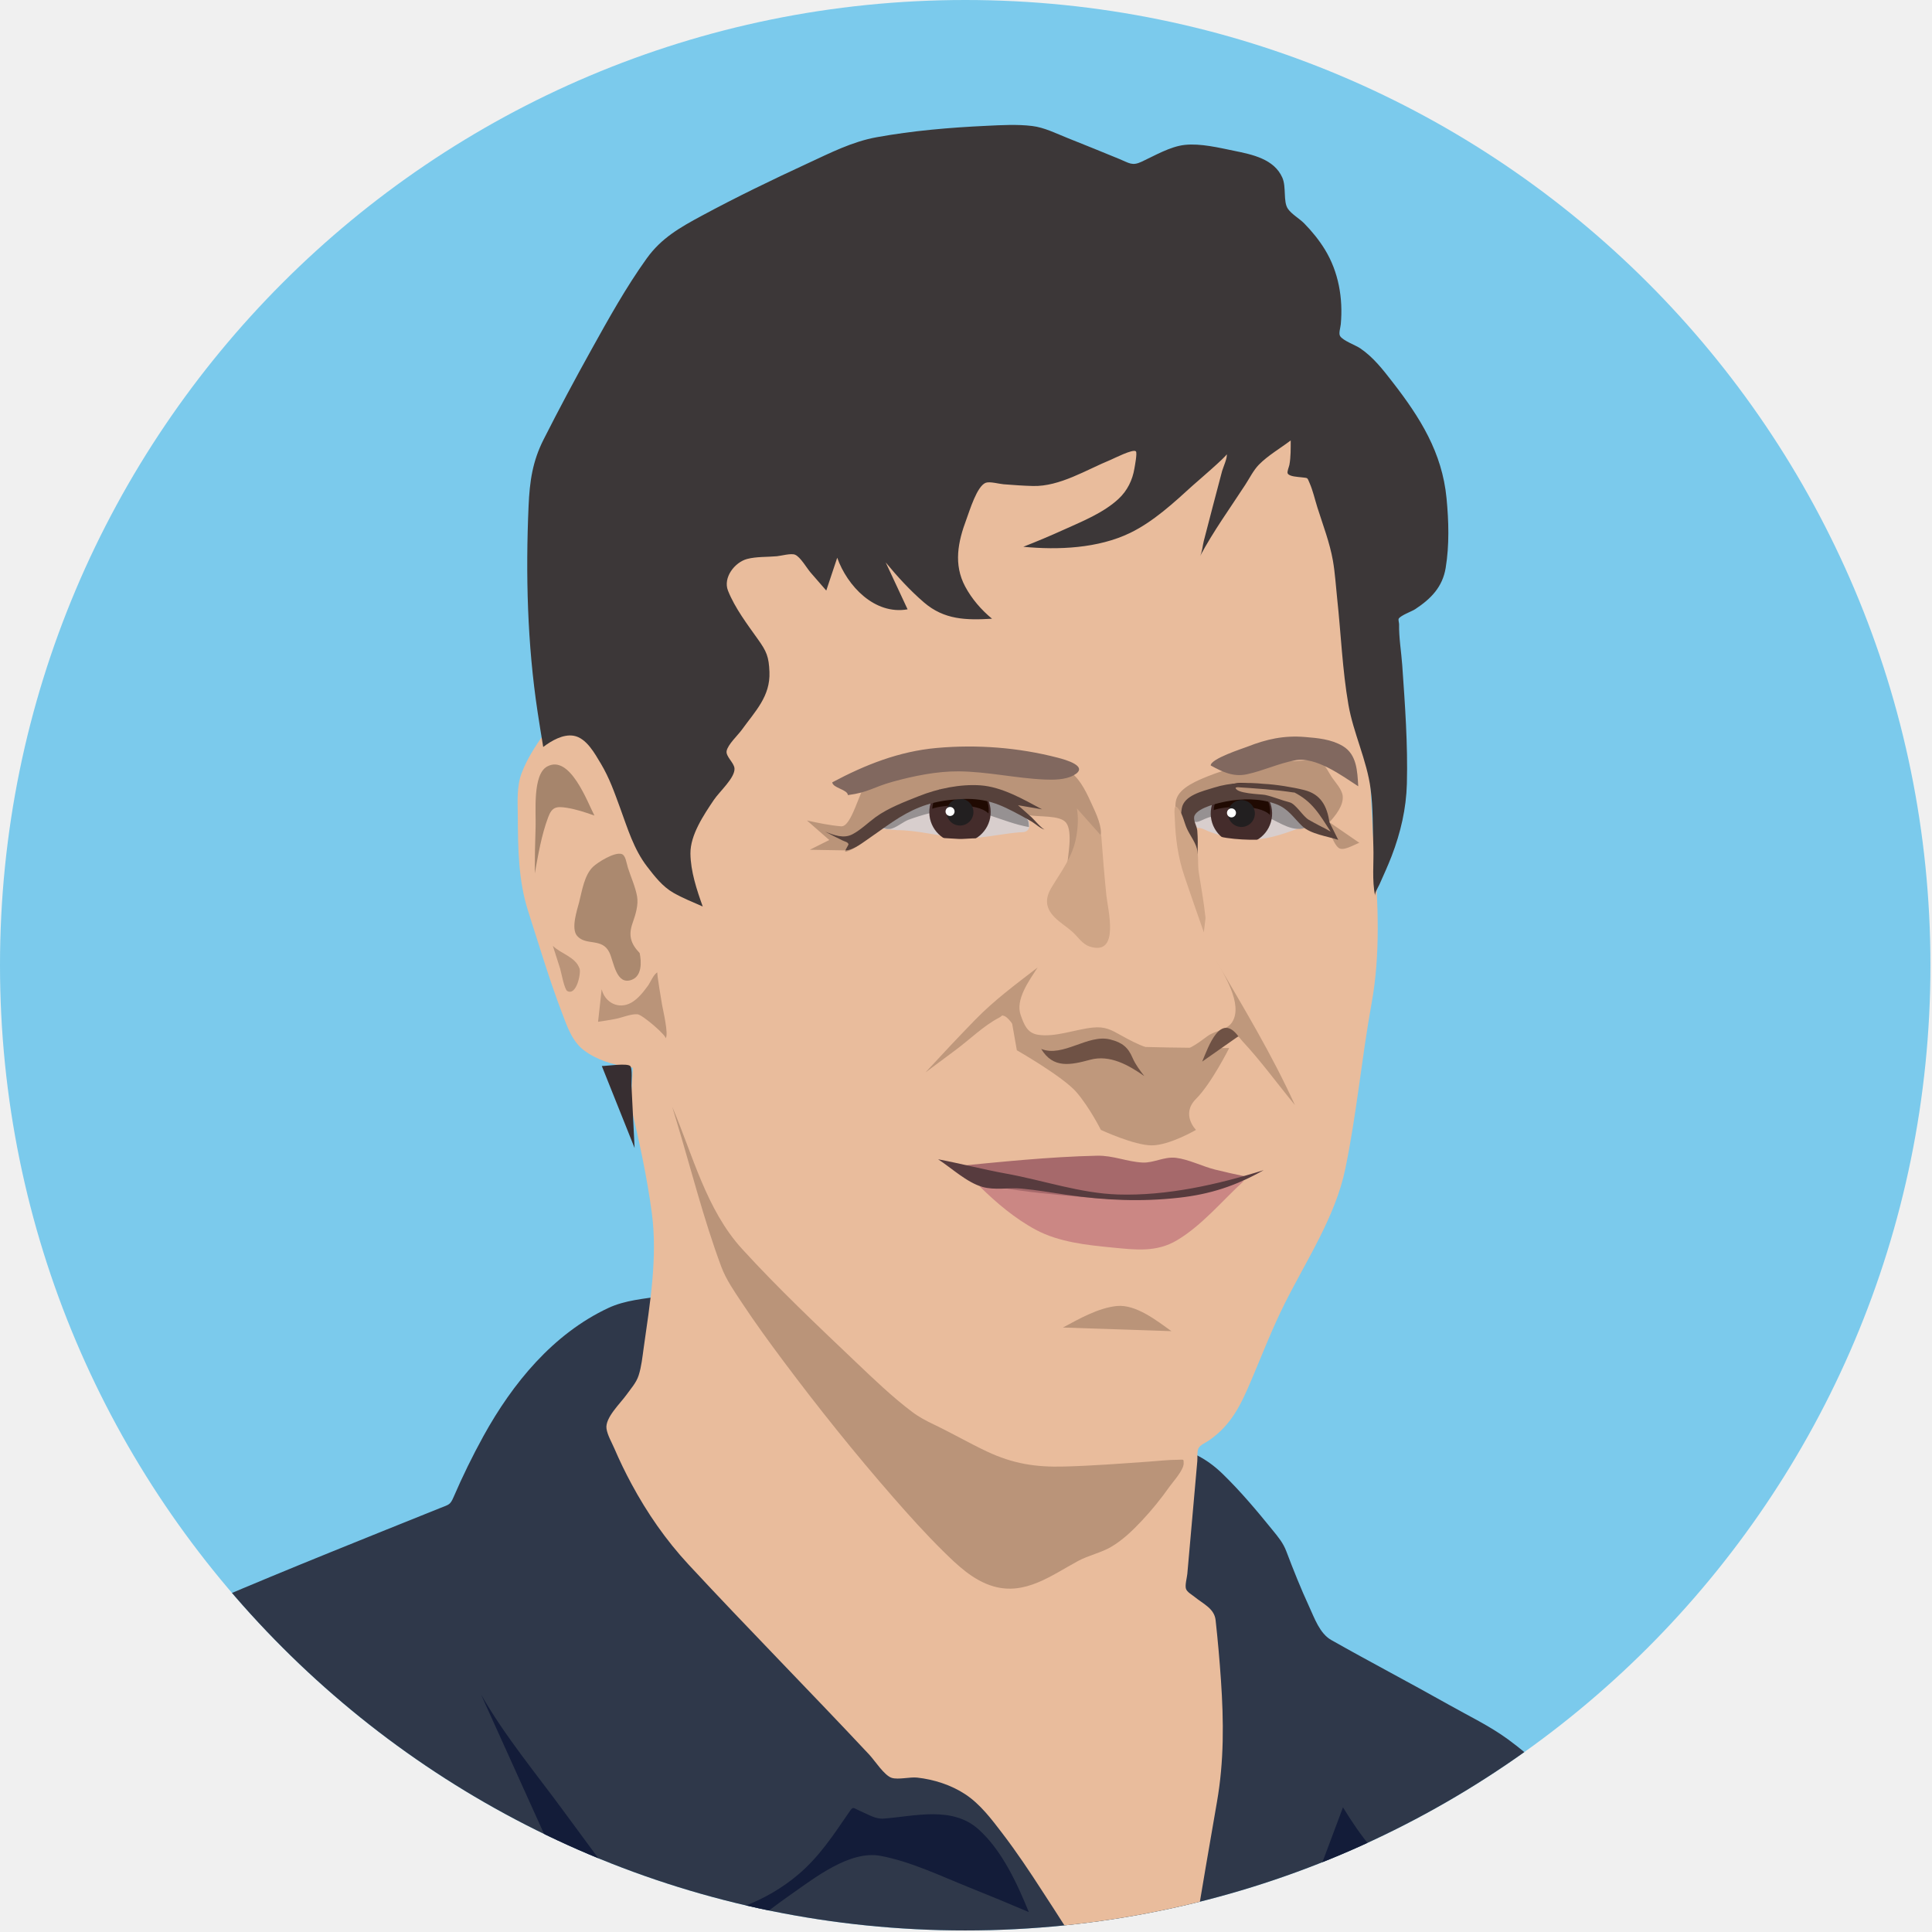
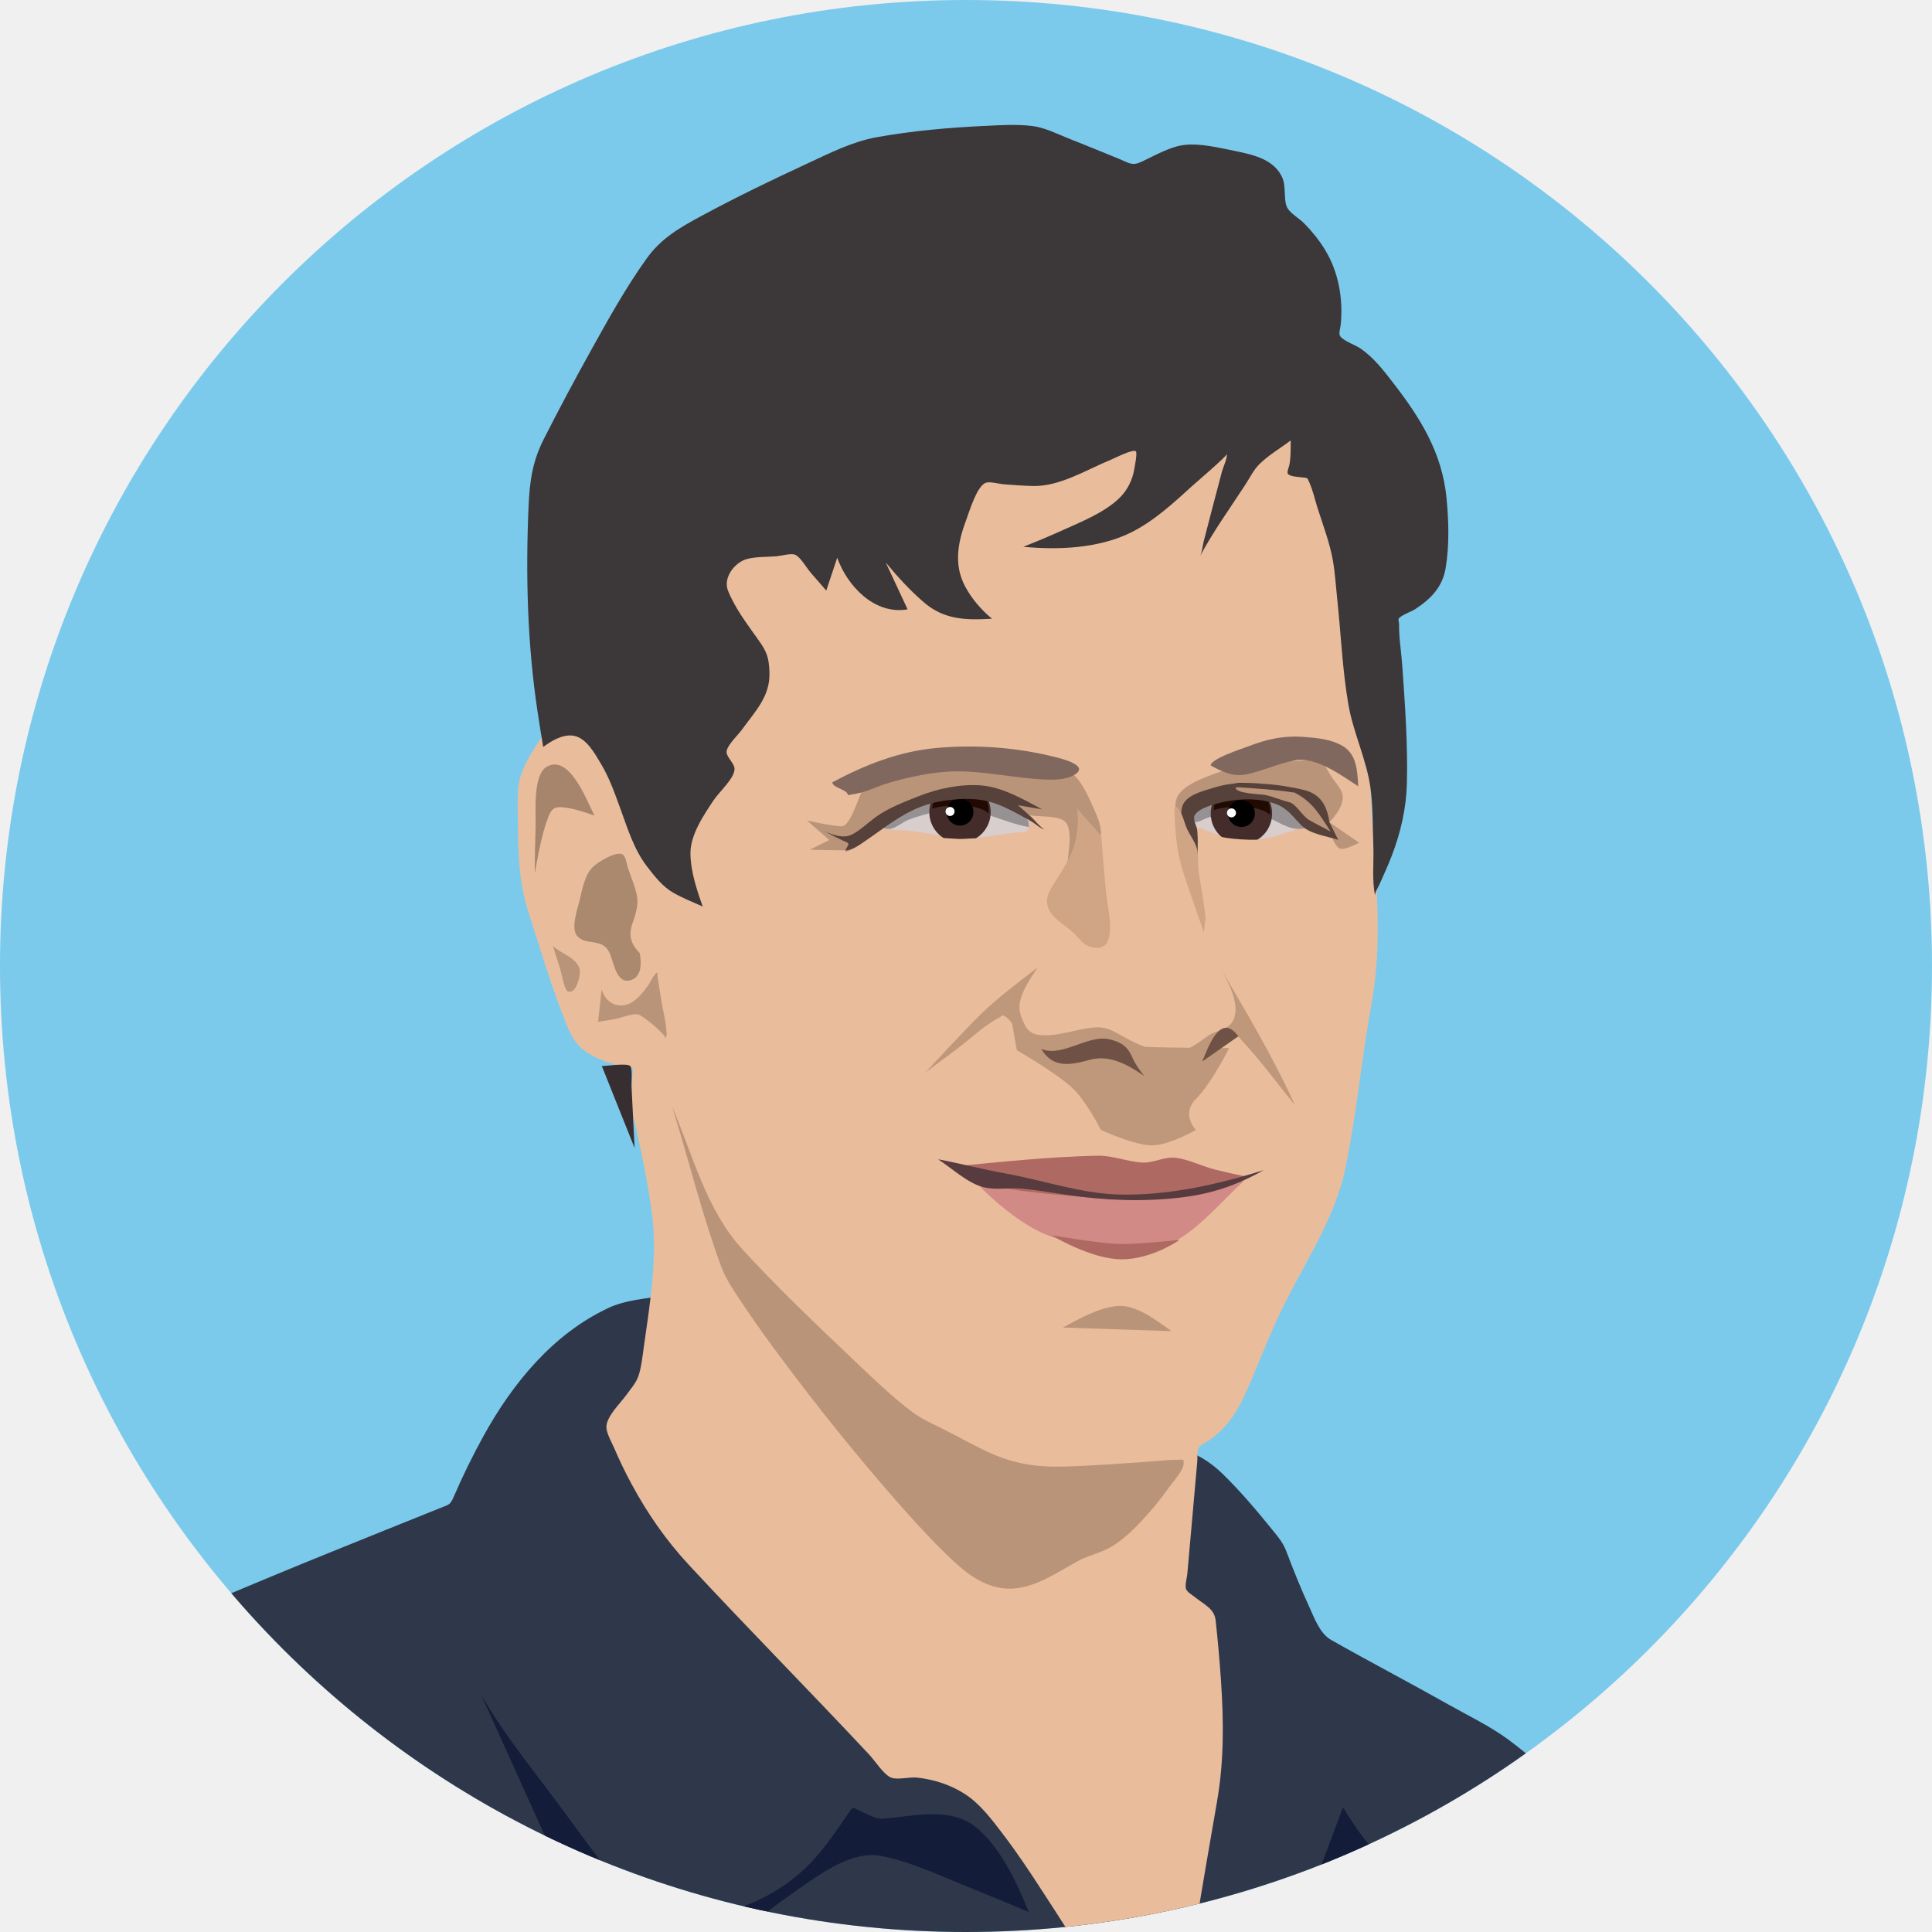
<svg xmlns="http://www.w3.org/2000/svg" xmlns:xlink="http://www.w3.org/1999/xlink" width="120" height="120" viewBox="0 0 120 120">
  <defs>
-     <path id="chad-a" d="M119.903,59.951 C119.903,93.061 93.061,119.903 59.951,119.903 C26.841,119.903 0,93.061 0,59.951 C0,26.841 26.841,0 59.951,0 C93.061,0 119.903,26.841 119.903,59.951" />
+     <path id="chad-a" d="M120,60 C120,93.137 93.137,120 60,120 C26.863,120 0,93.137 0,60 C0,26.863 26.863,0 60,0 C93.137,0 120,26.863 120,60" />
  </defs>
  <g fill="none" fill-rule="evenodd">
    <mask id="chad-b" fill="#fff">
      <use xlink:href="#chad-a" />
    </mask>
    <use fill="#7BCAEC" xlink:href="#chad-a" />
    <path fill="#2F384A" d="M-6.488,108.349 C-5.197,107.488 -3.565,106.95 -2.161,106.304 C0.558,105.055 3.284,103.82 6.014,102.593 C10.8,100.441 15.62,98.401 20.484,96.43 C22.777,95.5 25.073,94.576 27.37,93.655 C27.87,93.454 27.962,93.476 28.17,92.993 C28.729,91.697 29.35,90.426 30.031,89.191 C31.83,85.931 34.344,82.85 37.789,81.239 C38.83,80.752 40.03,80.666 41.154,80.497 C41.574,80.433 41.853,80.37 42.241,80.45 C43.416,80.69 44.583,81.132 45.732,81.469 C47.849,82.089 49.965,82.713 52.08,83.34 C57.142,84.84 62.201,86.352 67.239,87.933 C69.092,88.515 70.946,89.099 72.778,89.742 C74.055,90.189 74.956,90.589 75.949,91.555 C77.06,92.635 78.064,93.83 79.038,95.032 C79.409,95.49 79.696,95.826 79.9,96.364 C80.336,97.515 80.793,98.661 81.309,99.779 C81.641,100.498 81.972,101.46 82.682,101.861 C85.101,103.231 87.579,104.525 90.006,105.893 C91.231,106.584 92.522,107.199 93.66,108.03 C95.159,109.126 96.509,110.434 97.792,111.771 C99.956,114.023 102.077,116.412 103.373,119.28 C104.603,122.003 105.539,124.868 106.418,127.721 C106.593,128.288 106.765,128.856 106.929,129.426 C105.815,129.409 104.701,129.392 103.587,129.375 C100.574,129.328 97.56,129.282 94.546,129.236 C90.071,129.167 85.595,129.098 81.119,129.029 C75.683,128.946 70.246,128.862 64.81,128.778 C58.829,128.686 52.848,128.594 46.866,128.502 C40.855,128.409 34.844,128.317 28.833,128.225 C23.203,128.138 17.572,128.051 11.942,127.965 L-2.271,127.746 C-5.694,127.693 -9.117,127.641 -12.54,127.588 C-13.604,127.572 -14.668,127.555 -15.732,127.539 C-16.197,127.532 -16.943,127.665 -17.388,127.513 C-17.445,127.494 -17.537,127.511 -17.6,127.51 C-15.668,122.318 -13.64,116.955 -10.09,112.646 C-8.902,111.203 -7.703,109.769 -6.488,108.349" mask="url(#chad-b)" />
    <path fill="#E9BC9C" d="M39.169,68.635 C39.698,70.842 40.181,73.076 40.484,75.326 C40.857,78.088 40.368,80.976 39.981,83.718 C39.901,84.282 39.843,84.883 39.667,85.429 C39.519,85.89 39.196,86.234 38.916,86.627 C38.523,87.177 37.572,88.062 37.671,88.737 C37.73,89.139 37.998,89.594 38.157,89.963 C38.478,90.712 38.834,91.447 39.221,92.165 C40.194,93.974 41.366,95.667 42.764,97.174 C46.461,101.158 50.284,105.024 53.999,108.993 C54.331,109.348 54.924,110.278 55.385,110.425 C55.789,110.554 56.522,110.36 56.968,110.41 C58.009,110.525 59.073,110.866 59.953,111.444 C60.882,112.053 61.595,113.004 62.261,113.876 C63.144,115.032 63.955,116.243 64.742,117.465 C65.65,118.877 66.642,120.313 67.385,121.822 C68.181,123.437 68.833,125.133 69.591,126.768 C70.093,127.849 70.602,128.929 71.16,129.983 C71.27,130.19 71.848,131.545 72.172,131.54 C72.51,131.535 72.858,128.146 72.917,127.788 C73.796,122.498 74.663,117.205 75.587,111.923 C76.03,109.392 76.01,106.914 75.835,104.351 C75.75,103.11 75.64,101.87 75.504,100.633 C75.425,99.91 74.753,99.636 74.199,99.186 C74.024,99.044 73.73,98.886 73.664,98.686 C73.589,98.459 73.725,97.994 73.746,97.761 C73.848,96.61 73.95,95.459 74.052,94.309 C74.157,93.123 74.262,91.938 74.367,90.752 C74.386,90.534 74.342,90.161 74.436,89.966 C74.546,89.738 74.852,89.632 75.081,89.475 C76.505,88.497 77.094,87.207 77.745,85.669 C78.41,84.098 79.028,82.502 79.791,80.975 C81.132,78.293 82.943,75.572 83.558,72.603 C84.264,69.2 84.574,65.72 85.195,62.3 C85.747,59.26 85.596,56.125 85.366,53.059 C85.112,49.684 85.046,46.285 84.893,42.905 C84.784,40.5 84.674,38.095 84.565,35.69 C84.523,34.77 84.612,33.725 84.379,32.832 C83.83,30.723 82.925,28.65 82.209,26.592 C82.111,26.311 81.971,25.438 81.727,25.263 C81.557,25.141 80.936,25.219 80.737,25.208 C76.308,24.968 71.877,24.773 67.444,24.638 C62.592,24.491 57.627,24.222 52.785,24.709 C51.208,24.868 50.178,25.338 48.997,26.437 C47.02,28.277 45.361,30.479 43.757,32.641 C42.277,34.635 40.861,36.677 39.489,38.747 C39.236,39.128 38.771,39.611 38.636,40.051 C38.57,40.265 38.634,40.551 38.647,40.779 C38.913,45.3 39.179,49.82 39.445,54.341 C39.537,55.902 39.683,57.471 39.721,59.035 C39.754,60.41 39.575,61.814 39.493,63.186 L39.169,68.635 Z" mask="url(#chad-b)" />
    <path fill="#BF987C" d="M63.158,65.234 C63.158,65.234 66.043,66.882 66.867,67.844 C67.691,68.806 68.378,70.18 68.378,70.18 C68.378,70.18 70.439,71.141 71.538,71.141 C72.637,71.141 74.285,70.18 74.285,70.18 C74.285,70.18 73.324,69.218 74.285,68.256 C75.247,67.294 76.346,65.096 76.346,65.096 C76.346,65.096 64.394,65.096 63.845,64.409 C63.295,63.722 62.746,62.898 62.746,62.898 L63.158,65.234 Z" mask="url(#chad-b)" />
    <path fill="#BA9479" d="M73.938 50.832C74.876 50.765 75.814 50.698 76.752 50.63 77.438 50.581 78.123 50.532 78.808 50.483 79.166 50.458 79.642 50.34 79.999 50.398 80.311 50.449 80.645 50.687 80.929 50.827 81.375 51.046 82.004 51.23 82.391 51.544 82.725 51.815 82.818 52.403 83.138 52.658 83.427 52.888 84.037 52.495 84.429 52.348 83.81 51.922 83.192 51.496 82.573 51.071 82.951 50.657 83.468 50.022 83.396 49.424 83.347 49.026 82.953 48.607 82.73 48.286 82.57 48.055 82.296 47.48 82.046 47.326 81.703 47.116 80.912 47.255 80.504 47.263 79.788 47.275 79.083 47.332 78.372 47.409 77.246 47.53 76.118 47.772 75.066 48.198 74.419 48.46 73.271 48.902 73.06 49.661 72.885 50.289 73.195 51.2 73.328 51.82 73.461 52.441 73.716 52.933 74.158 53.418 74.085 52.556 74.012 51.694 73.938 50.832M66.296 47.829C65.162 47.181 63.48 47.148 62.218 46.991 61.427 46.892 60.635 46.807 59.842 46.731 59.505 46.699 57.767 47.028 57.354 47.204 56.995 47.357 56.55 47.475 56.249 47.718 55.835 48.052 54.379 48.084 53.824 48.648 53.377 49.1 52.897 51.379 52.242 51.324 51.53 51.264 50.82 51.114 50.122 50.962 50.585 51.366 51.047 51.77 51.509 52.175L50.296 52.781 52.523 52.819C52.271 53.124 53.488 52.535 53.78 52.126 54.023 51.786 54.355 51.541 54.768 51.408 55.44 51.191 56.27 51.198 56.967 51.106 58.356 50.922 59.748 50.747 61.142 50.613 62.06 50.525 62.974 50.392 63.867 50.619 64.444 50.767 65.85 50.599 66.225 51.111 66.639 51.677 66.326 53.152 66.279 53.804 66.466 53.416 66.847 52.054 67.185 51.946 67.607 51.812 68.375 52.598 68.382 51.729 68.387 51.109 67.972 50.301 67.724 49.757 67.406 49.061 66.987 48.223 66.296 47.829" mask="url(#chad-b)" />
    <path fill="#E9BC9C" d="M33.776,45.601 C33.247,46.346 32.731,47.149 32.405,48.006 C32.084,48.847 32.155,49.784 32.161,50.669 C32.175,52.708 32.187,54.677 32.814,56.626 C33.487,58.715 34.114,60.836 34.897,62.886 C35.219,63.731 35.524,64.674 36.272,65.237 C37.075,65.842 38.084,66.141 39.067,66.281 C39.479,66.339 41.064,66.702 41.303,66.257 C41.464,65.957 41.212,65.003 41.186,64.675 C41.022,62.623 40.85,60.571 40.681,58.519 C40.541,56.819 40.469,55.156 40.517,53.447 C40.55,52.268 40.872,51.014 40.331,49.946 C39.412,48.132 38.446,46.258 37.17,44.667 C36.738,44.13 36.207,43.437 35.438,43.622 C34.556,43.834 34.021,44.795 33.776,45.601" mask="url(#chad-b)" />
    <path fill="#BF987C" d="M57.481,66.612 C58.497,65.511 59.522,64.416 60.568,63.343 C61.769,62.112 63.083,61.142 64.446,60.095 C63.928,60.904 63.05,62.081 63.398,63.054 C63.603,63.625 63.793,64.161 64.465,64.27 C65.525,64.441 66.793,63.937 67.855,63.826 C68.649,63.744 69.008,63.959 69.681,64.335 C70.616,64.857 71.686,65.373 72.781,65.36 C73.706,65.349 74.306,64.865 75.01,64.349 C75.475,64.007 76.214,63.982 76.528,63.493 C77.236,62.391 75.998,60.461 75.461,59.542 C77.217,62.545 78.986,65.463 80.429,68.636 C79.342,67.314 78.316,65.897 77.149,64.647 C77.045,64.536 76.992,64.401 76.863,64.384 C76.463,64.331 75.632,65.029 75.355,65.254 C74.288,66.121 73.545,67.743 71.892,67.347 C71.062,67.148 70.439,66.494 69.808,65.964 C69.403,65.624 68.959,65.246 68.471,65.029 C67.904,64.777 67.599,65.068 67.019,65.174 C65.552,65.44 64.401,65.251 63.346,64.198 C63.087,63.94 62.707,63.233 62.382,63.106 C62.195,63.034 62.281,63.092 62.044,63.216 C61.104,63.706 60.232,64.564 59.382,65.197 C58.748,65.669 58.115,66.141 57.481,66.612" mask="url(#chad-b)" />
-     <path fill="#CB8784" d="M60.851,73.691 C61.889,74.714 63.055,75.697 64.342,76.387 C65.771,77.152 67.512,77.335 69.1,77.488 C70.525,77.626 71.829,77.799 73.111,77.032 C74.683,76.091 75.908,74.582 77.254,73.354 L62.915,73.648 C62.227,73.663 61.539,73.677 60.851,73.691" mask="url(#chad-b)" />
-     <path fill="#A6696B" d="M59.166,72.457 C62.144,72.169 65.147,71.85 68.141,71.783 C69.133,71.761 70.001,72.159 70.968,72.208 C71.653,72.242 72.311,71.827 73.036,71.914 C73.84,72.01 74.685,72.451 75.482,72.648 C76.107,72.803 76.736,72.943 77.366,73.072 C76.141,73.445 74.933,73.897 73.68,74.163 C71.524,74.622 69.37,74.533 67.191,74.346 C65.501,74.201 63.788,74.048 62.117,73.755 C61.08,73.573 60.098,72.924 59.166,72.457" mask="url(#chad-b)" />
+     <path fill="#D18A85" d="M60.851,73.691 C61.889,74.714 63.055,75.697 64.342,76.387 C65.771,77.152 67.512,77.335 69.1,77.488 C70.525,77.626 71.829,77.799 73.111,77.032 C74.683,76.091 75.908,74.582 77.254,73.354 L62.915,73.648 C62.227,73.663 61.539,73.677 60.851,73.691" mask="url(#chad-b)" />
+     <path fill="#AE6A62" d="M59.166,72.457 C62.144,72.169 65.147,71.85 68.141,71.783 C69.133,71.761 70.001,72.159 70.968,72.208 C71.653,72.242 72.311,71.827 73.036,71.914 C73.84,72.01 74.685,72.451 75.482,72.648 C76.107,72.803 76.736,72.943 77.366,73.072 C76.141,73.445 74.933,73.897 73.68,74.163 C71.524,74.622 69.37,74.533 67.191,74.346 C65.501,74.201 63.788,74.048 62.117,73.755 C61.08,73.573 60.098,72.924 59.166,72.457" mask="url(#chad-b)" />
    <path fill="#D8CECD" d="M55.7 51.56C56.965 51.56 58.272 51.931 59.536 52.037 60.79 52.142 62.006 51.815 63.245 51.702 63.48 51.681 63.73 51.726 63.871 51.513 64.077 51.202 63.818 50.691 63.585 50.496 63.107 50.095 62.324 49.906 61.751 49.695 61.282 49.523 60.71 49.23 60.204 49.192 59.659 49.15 58.988 49.369 58.459 49.47 57.723 49.609 56.989 49.725 56.35 50.133 55.731 50.528 55.154 51.002 54.586 51.467 54.958 51.498 55.329 51.529 55.7 51.56M74.378 51.435C74.565 51.368 74.944 51.596 75.113 51.656 75.513 51.796 75.924 51.951 76.347 52.003 77.067 52.092 77.578 52.183 78.294 52.108 79.322 52.001 80.44 51.515 81.42 51.188 80.412 49.761 78.647 49.711 77.056 49.694 75.842 49.682 74.999 50.139 73.899 50.631 74.059 50.899 74.218 51.167 74.378 51.435" mask="url(#chad-b)" />
    <path fill="#969192" d="M54.768 51.408C55.471 50.924 56.198 50.37 56.986 50.035 57.711 49.727 58.555 49.604 59.334 49.512 60.325 49.395 61.343 49.349 62.24 49.837 62.705 50.089 63.178 50.38 63.594 50.707 63.9 50.947 63.878 50.962 63.911 51.37 62.269 51.092 60.687 50.085 59.023 50.265 58.264 50.347 57.272 50.605 56.42 50.92 56.12 51.031 55.588 51.469 55.269 51.487 54.976 51.503 55.058 51.455 54.768 51.408M73.938 50.832C74.21 50.015 75.13 49.885 75.855 49.715 76.371 49.593 76.883 49.603 77.409 49.567 77.694 49.548 78.089 49.436 78.369 49.493 78.963 49.612 79.687 50.044 80.225 50.321 80.68 50.556 80.916 50.963 81.238 51.37 80.905 51.46 80.876 51.504 80.539 51.48 79.743 51.424 78.948 50.719 78.165 50.563 77.263 50.383 76.191 50.591 75.279 50.725 74.672 50.813 74.284 51.35 73.938 50.832" mask="url(#chad-b)" />
    <path fill="#442C2B" d="M61.527,50.602 C61.438,51.651 60.516,52.43 59.467,52.342 C58.418,52.253 57.639,51.331 57.727,50.281 C57.816,49.232 58.738,48.453 59.787,48.541 C60.836,48.63 61.615,49.552 61.527,50.602" mask="url(#chad-b)" />
    <path fill="#200A02" d="M61.397,50.528 C60.706,49.824 58.461,49.998 57.904,50.233 C57.957,49.267 58.834,48.552 59.798,48.634 C60.763,48.715 61.533,49.569 61.397,50.528" mask="url(#chad-b)" />
-     <path fill="#221F20" d="M60.459,50.512 C60.421,50.971 60.017,51.312 59.557,51.273 C59.098,51.235 58.757,50.831 58.796,50.371 C58.834,49.912 59.238,49.571 59.697,49.61 C60.157,49.649 60.498,50.053 60.459,50.512" mask="url(#chad-b)" />
+     <path fill="#000" d="M60.459,50.512 C60.421,50.971 60.017,51.312 59.557,51.273 C59.098,51.235 58.757,50.831 58.796,50.371 C58.834,49.912 59.238,49.571 59.697,49.61 C60.157,49.649 60.498,50.053 60.459,50.512" mask="url(#chad-b)" />
    <path fill="#FEFEFE" d="M59.289,50.426 C59.276,50.58 59.141,50.694 58.987,50.681 C58.833,50.668 58.718,50.533 58.731,50.379 C58.744,50.224 58.88,50.11 59.034,50.123 C59.188,50.136 59.302,50.271 59.289,50.426" mask="url(#chad-b)" />
    <path fill="#442C2B" d="M79.007,50.689 C78.918,51.739 77.996,52.518 76.947,52.429 C75.897,52.341 75.119,51.418 75.207,50.369 C75.295,49.319 76.218,48.54 77.267,48.629 C78.316,48.717 79.095,49.64 79.007,50.689" mask="url(#chad-b)" />
    <path fill="#200A02" d="M78.877,50.615 C78.186,49.911 75.94,50.086 75.384,50.321 C75.436,49.354 76.313,48.64 77.278,48.721 C78.242,48.803 79.013,49.657 78.877,50.615" mask="url(#chad-b)" />
-     <path fill="#221F20" d="M77.939,50.599 C77.9,51.059 77.496,51.4 77.037,51.361 C76.578,51.322 76.236,50.918 76.275,50.459 C76.314,49.999 76.718,49.658 77.177,49.697 C77.636,49.736 77.978,50.14 77.939,50.599" mask="url(#chad-b)" />
+     <path fill="#000" d="M77.939,50.599 C77.9,51.059 77.496,51.4 77.037,51.361 C76.578,51.322 76.236,50.918 76.275,50.459 C76.314,49.999 76.718,49.658 77.177,49.697 C77.636,49.736 77.978,50.14 77.939,50.599" mask="url(#chad-b)" />
    <path fill="#FEFEFE" d="M76.769,50.513 C76.756,50.667 76.62,50.781 76.466,50.768 C76.312,50.755 76.198,50.62 76.211,50.466 C76.224,50.312 76.359,50.197 76.513,50.21 C76.667,50.223 76.782,50.359 76.769,50.513" mask="url(#chad-b)" />
    <path fill="#81685F" d="M51.694 48.592C53.738 47.501 55.851 46.666 58.172 46.458 60.683 46.232 63.257 46.427 65.702 47.063 66.178 47.186 67.711 47.609 66.664 48.167 66.159 48.437 65.438 48.443 64.875 48.418 63.102 48.34 61.321 47.925 59.551 47.91 58.195 47.9 56.763 48.193 55.461 48.551 54.21 48.895 53.97 49.213 52.665 49.385 52.638 49.031 51.721 48.946 51.694 48.592M75.199 47.544C75.199 47.126 77.173 46.497 77.477 46.378 78.671 45.909 79.743 45.671 81.034 45.775 81.852 45.842 82.672 45.91 83.393 46.333 84.278 46.852 84.307 47.902 84.363 48.837 83.332 48.168 81.741 46.989 80.454 47.222 79.432 47.407 78.463 47.875 77.444 48.092 76.607 48.27 75.931 47.948 75.199 47.544" mask="url(#chad-b)" />
    <path fill="#BA9479" d="M58.341,49.06 C58.751,49.02 59.162,48.981 59.573,48.941 C59.756,48.924 60.52,48.97 60.666,48.83 C61.069,48.44 59.534,48.43 59.354,48.444 C59.17,48.459 58.485,48.459 58.368,48.609 C58.305,48.69 58.341,48.938 58.341,49.06" mask="url(#chad-b)" />
    <path fill="#E9BC9C" d="M58.107 52.023C58.599 52.055 59.092 52.084 59.585 52.11 59.909 52.128 60.902 51.982 61.17 52.157 61.177 52.162 59.943 52.709 59.691 52.674 59.157 52.6 58.59 52.253 58.107 52.023M75.504 51.876C76.139 52.152 78.195 52.228 78.691 52.101 79.284 51.949 77.731 52.856 77.455 52.846 76.663 52.817 76.037 52.509 75.504 51.876" mask="url(#chad-b)" />
    <path fill="#3C3738" d="M43.648,56.304 C43.277,55.272 42.895,54.119 42.884,53.014 C42.872,51.861 43.71,50.619 44.336,49.687 C44.688,49.163 45.672,48.298 45.62,47.719 C45.589,47.371 45.074,46.987 45.131,46.65 C45.197,46.254 45.842,45.653 46.071,45.335 C46.909,44.171 47.85,43.256 47.792,41.74 C47.756,40.785 47.608,40.455 47.088,39.724 C46.416,38.777 45.652,37.775 45.218,36.69 C44.895,35.88 45.632,34.921 46.41,34.717 C46.981,34.567 47.661,34.603 48.25,34.549 C48.522,34.525 49.131,34.349 49.385,34.455 C49.718,34.594 50.115,35.294 50.35,35.564 C50.673,35.936 50.997,36.309 51.321,36.681 C51.548,36.001 51.774,35.321 52.001,34.641 C52.621,36.39 54.321,38.208 56.372,37.847 C55.918,36.875 55.465,35.904 55.012,34.932 C55.741,35.815 56.525,36.676 57.395,37.422 C58.649,38.497 60.001,38.527 61.617,38.43 C60.949,37.882 60.355,37.192 59.948,36.429 C59.217,35.061 59.498,33.656 60.023,32.262 C60.222,31.733 60.676,30.195 61.225,29.987 C61.476,29.891 62.069,30.059 62.336,30.079 C62.942,30.126 63.55,30.171 64.158,30.186 C65.825,30.228 67.484,29.174 68.992,28.558 C69.172,28.484 70.393,27.859 70.553,28.035 C70.645,28.136 70.483,28.964 70.461,29.096 C70.343,29.816 70.023,30.471 69.487,30.974 C68.549,31.854 67.21,32.388 66.054,32.91 C65.232,33.282 64.4,33.633 63.56,33.961 C65.73,34.171 68.212,34.062 70.199,33.098 C71.641,32.398 72.905,31.228 74.08,30.158 C74.225,30.027 76.229,28.309 76.188,28.214 C76.263,28.388 75.956,29.071 75.907,29.257 C75.713,29.986 75.521,30.717 75.33,31.447 C75.141,32.167 74.954,32.887 74.768,33.607 C74.695,33.892 74.67,34.295 74.532,34.553 C75.352,33.013 76.398,31.568 77.349,30.106 C77.613,29.7 77.855,29.206 78.193,28.861 C78.755,28.288 79.53,27.842 80.169,27.355 C80.167,27.854 80.178,28.38 80.087,28.871 C80.064,28.996 79.925,29.303 79.984,29.411 C80.087,29.604 80.64,29.621 80.822,29.645 C81.261,29.703 81.178,29.633 81.337,29.993 C81.549,30.472 81.668,31.022 81.826,31.521 C82.168,32.604 82.597,33.713 82.792,34.835 C82.925,35.605 82.97,36.4 83.054,37.176 C83.29,39.357 83.377,41.609 83.753,43.771 C84.061,45.541 84.9,47.22 85.133,49.01 C85.286,50.185 85.258,51.408 85.302,52.59 C85.338,53.553 85.205,54.697 85.414,55.641 C85.372,55.454 85.608,55.096 85.676,54.944 C85.938,54.355 86.207,53.77 86.439,53.168 C86.996,51.719 87.343,50.229 87.384,48.675 C87.448,46.223 87.266,43.757 87.095,41.312 C87.036,40.478 86.884,39.605 86.9,38.77 C86.902,38.692 86.838,38.494 86.877,38.427 C86.997,38.222 87.696,37.972 87.896,37.84 C88.882,37.19 89.596,36.465 89.793,35.275 C90.027,33.86 89.984,32.369 89.847,30.946 C89.574,28.106 88.208,25.937 86.487,23.721 C85.884,22.944 85.311,22.2 84.493,21.639 C84.202,21.439 83.421,21.166 83.238,20.877 C83.133,20.713 83.258,20.359 83.279,20.133 C83.425,18.526 83.141,16.888 82.293,15.501 C81.931,14.911 81.491,14.37 81.007,13.876 C80.716,13.58 80.223,13.304 79.993,12.967 C79.688,12.519 79.907,11.618 79.647,11.031 C79.136,9.875 77.783,9.597 76.66,9.368 C75.714,9.175 74.563,8.894 73.588,9 C72.681,9.098 71.72,9.668 70.904,10.047 C70.313,10.321 70.14,10.127 69.52,9.873 C68.455,9.436 67.389,9.002 66.319,8.577 C65.606,8.294 64.872,7.917 64.103,7.825 C63.171,7.712 62.204,7.771 61.27,7.815 C58.995,7.921 56.694,8.117 54.452,8.523 C52.935,8.797 51.56,9.502 50.17,10.145 C47.956,11.169 45.754,12.233 43.607,13.39 C42.235,14.13 41.079,14.781 40.164,16.058 C38.881,17.847 37.803,19.792 36.735,21.713 C35.711,23.554 34.718,25.412 33.767,27.291 C33.076,28.654 32.898,29.891 32.831,31.429 C32.644,35.67 32.752,39.997 33.388,44.198 C33.499,44.931 33.616,45.664 33.74,46.396 C34.246,46.012 34.968,45.588 35.627,45.698 C36.423,45.831 36.946,46.808 37.322,47.435 C37.851,48.318 38.159,49.21 38.513,50.173 C38.98,51.447 39.362,52.748 40.198,53.832 C40.667,54.44 41.16,55.076 41.835,55.458 C42.412,55.785 43.041,56.038 43.648,56.304" mask="url(#chad-b)" />
    <path fill="#573B3E" d="M58.267,72.005 C59.688,72.274 61.084,72.641 62.507,72.898 C64.807,73.314 67.103,74.12 69.447,74.192 C72.46,74.286 75.621,73.581 78.489,72.68 C76.776,73.65 75.181,74.175 73.227,74.393 C70.86,74.657 68.623,74.555 66.274,74.216 C65.332,74.08 64.389,73.91 63.44,73.825 C62.638,73.752 61.802,73.944 61.013,73.72 C60.057,73.447 59.105,72.552 58.267,72.005" mask="url(#chad-b)" />
    <path fill="#6F5245" d="M64.671 65.152C66.03 65.695 67.571 64.212 68.957 64.563 69.707 64.752 70.068 65.053 70.346 65.706 70.521 66.114 70.805 66.487 71.074 66.837 70.096 66.153 68.938 65.493 67.715 65.822 66.52 66.143 65.423 66.399 64.671 65.152M74.67 65.938C75.067 64.986 75.799 62.859 76.916 64.365 76.168 64.889 75.419 65.414 74.67 65.938" mask="url(#chad-b)" />
    <path fill="#BA9479" d="M66.019 82.455C68.266 82.53 70.513 82.605 72.76 82.68 71.842 82.025 70.549 80.999 69.363 81.119 68.214 81.235 67.024 81.918 66.019 82.455M41.753 68.747C43.022 71.709 43.861 75.13 46.087 77.568 48.317 80.011 50.757 82.318 53.154 84.597 54.278 85.666 55.41 86.757 56.651 87.692 57.096 88.028 57.538 88.255 58.039 88.495 59.138 89.021 60.193 89.634 61.295 90.153 62.928 90.921 64.34 91.138 66.112 91.089 67.88 91.041 69.644 90.905 71.408 90.78 71.991 90.738 72.581 90.67 73.166 90.669 73.517 90.668 73.522 90.596 73.52 90.894 73.519 91.315 72.864 92.025 72.636 92.346 72.117 93.08 71.55 93.785 70.934 94.44 70.366 95.046 69.748 95.646 69.029 96.071 68.38 96.454 67.628 96.596 66.96 96.956 65.313 97.844 63.686 99.105 61.703 98.53 60.439 98.164 59.457 97.211 58.545 96.311 57.476 95.255 56.469 94.135 55.481 93.004 53.1 90.277 50.831 87.447 48.664 84.548 47.779 83.364 46.908 82.168 46.093 80.936 45.621 80.224 45.101 79.485 44.801 78.68 43.695 75.711 42.916 72.58 41.996 69.549 41.915 69.282 41.834 69.014 41.753 68.747" mask="url(#chad-b)" />
    <path fill="#AB896F" d="M39.731,59.196 C39.162,58.605 39.024,58.086 39.293,57.325 C39.474,56.814 39.665,56.206 39.569,55.67 C39.463,55.08 39.187,54.477 39.004,53.906 C38.906,53.598 38.864,53.115 38.602,53.041 C38.156,52.914 37.133,53.554 36.836,53.836 C36.294,54.351 36.15,55.333 35.973,56.03 C35.849,56.517 35.447,57.675 35.848,58.132 C36.404,58.768 37.401,58.226 37.853,59.166 C38.124,59.729 38.269,61.231 39.246,60.854 C39.877,60.61 39.846,59.748 39.731,59.196" mask="url(#chad-b)" />
    <path fill="#A6856C" d="M36.922,50.657 C36.488,49.827 35.403,46.836 33.983,47.61 C33.065,48.11 33.298,50.481 33.267,51.357 C33.233,52.322 33.216,53.287 33.215,54.253 C33.429,53.088 33.631,51.869 34.049,50.758 C34.283,50.135 34.536,50.067 35.208,50.174 C35.791,50.268 36.367,50.457 36.922,50.657" mask="url(#chad-b)" />
    <path fill="#BA9479" d="M34.338 58.747C34.84 59.249 35.755 59.429 36 60.171 36.094 60.457 35.808 61.863 35.237 61.556 35.049 61.455 34.849 60.342 34.788 60.152 34.638 59.683 34.488 59.215 34.338 58.747M37.147 63.466C37.222 62.792 37.297 62.118 37.371 61.444 37.574 62.28 38.427 62.713 39.201 62.282 39.637 62.039 39.967 61.605 40.256 61.209 40.387 61.03 40.615 60.481 40.834 60.399 40.778 60.42 41.097 62.24 41.118 62.387 41.155 62.646 41.567 64.317 41.332 64.495 41.475 64.387 39.903 63.016 39.592 62.997 39.169 62.97 38.634 63.212 38.213 63.29 37.859 63.356 37.503 63.414 37.147 63.466" mask="url(#chad-b)" />
    <path fill="#131C39" d="M29.879 105.251C31.353 107.831 33.33 110.201 35.081 112.593 36.103 113.988 37.129 115.38 38.158 116.77 38.611 117.382 39.055 118.253 39.632 118.757 40.3 119.341 41.605 119.283 42.404 119.231 44.995 119.06 47.575 118.126 49.562 116.446 50.895 115.319 51.766 113.977 52.735 112.564 53.009 112.163 52.949 112.28 53.483 112.509 53.96 112.714 54.383 112.995 54.887 112.956 56.827 112.809 59.154 112.158 60.784 113.628 62.237 114.937 63.174 116.976 63.902 118.762 62.676 118.238 61.442 117.729 60.204 117.233 58.441 116.526 56.572 115.623 54.695 115.271 52.779 114.911 50.595 116.647 49.136 117.66 47.188 119.01 45.385 120.665 43.247 121.712 42.126 122.261 40.949 122.693 39.758 123.062 39.495 123.144 38.401 123.648 38.134 123.515 38.051 123.473 37.952 123.11 37.916 123.031 37.717 122.591 37.518 122.151 37.319 121.71 35.916 118.606 34.513 115.502 33.11 112.399 32.033 110.016 30.956 107.634 29.879 105.251M78.162 126.268C79.694 122.182 81.227 118.095 82.759 114.008 82.978 113.424 83.197 112.841 83.415 112.257 84.443 113.939 85.775 115.795 87.507 116.797 89.388 117.887 91.809 118.332 93.923 118.762 92.564 118.921 91.197 119.03 89.83 119.076 88.848 119.11 87.846 119.13 86.871 118.993 85.996 118.87 85.298 118.373 84.466 118.14 84.111 118.041 84.298 117.996 84.071 118.142 83.748 118.35 83.451 118.995 83.227 119.302 82.24 120.659 81.253 122.017 80.266 123.374L78.162 126.268z" mask="url(#chad-b)" />
    <path fill="#CFA586" d="M68.402,51.915 C68.493,53.145 68.594,54.375 68.717,55.602 C68.805,56.479 69.582,59.4 67.688,58.792 C67.232,58.646 66.979,58.221 66.646,57.912 C66.36,57.646 66.029,57.434 65.731,57.183 C65.032,56.595 64.8,55.986 65.297,55.151 C65.935,54.078 66.636,53.219 66.855,51.947 C66.953,51.382 66.985,50.784 66.89,50.215 C67.394,50.782 67.898,51.348 68.402,51.915" mask="url(#chad-b)" />
    <path fill="#372E31" d="M37.38,66.212 C38.059,67.91 38.738,69.607 39.416,71.305 C39.352,70.015 39.287,68.726 39.223,67.437 C39.212,67.215 39.297,66.364 39.144,66.212 C38.951,66.02 37.685,66.212 37.38,66.212" mask="url(#chad-b)" />
    <path fill="#BA9479" d="M76.295,49.055 C76.864,48.862 77.224,48.716 77.814,48.776 C78.019,48.798 78.49,48.752 78.665,48.864 C78.848,48.981 79.006,49.403 79.124,49.591 C78.547,49.593 77.969,49.596 77.391,49.598 C76.682,49.602 76.638,49.693 76.295,49.055" mask="url(#chad-b)" />
    <path fill="#56413B" d="M80.096,49.832 C79.585,49.704 79.101,49.488 78.581,49.375 C78.333,49.321 76.671,49.303 76.749,48.888 C77.974,48.968 79.175,49.041 80.396,49.23 C80.371,49.215 80.347,49.199 80.323,49.184 C81.521,49.776 81.945,50.576 82.651,51.655 C82.211,51.39 81.74,51.182 81.298,50.925 C80.915,50.701 80.487,49.93 80.096,49.832 M82.573,51.071 C82.426,50.063 82.034,49.332 81.018,49.074 C80.325,48.897 79.235,48.721 78.499,48.687 C77.464,48.584 76.411,48.603 75.409,48.919 C74.705,49.141 73.532,49.395 73.401,50.218 C73.142,51.843 73.73,52.955 74.357,54.391 C74.353,53.468 74.44,52.509 74.366,51.592 C74.343,51.307 74.069,50.909 74.202,50.641 C74.445,50.151 75.695,49.869 76.147,49.782 C77.147,49.588 78.285,49.579 79.253,49.941 C80.02,50.228 80.334,50.785 80.886,51.313 C81.401,51.806 82.423,51.937 83.12,52.164 C82.937,51.799 82.755,51.435 82.573,51.071" mask="url(#chad-b)" />
    <path fill="#CFA586" d="M74.878,57.018 C74.776,56.059 74.609,55.121 74.457,54.175 C74.381,53.7 74.462,53.154 74.337,52.695 C74.22,52.264 73.894,51.859 73.714,51.449 C73.554,51.083 73.475,50.644 73.25,50.31 C72.85,49.719 72.959,50.53 72.971,50.883 C73.014,52.1 73.17,53.243 73.557,54.393 C73.953,55.569 74.362,56.739 74.773,57.909 C74.808,57.612 74.843,57.315 74.878,57.018" mask="url(#chad-b)" />
    <path fill="#56413B" d="M51.248,51.654 C51.8,51.874 52.4,52.108 52.953,51.815 C53.47,51.542 53.916,51.095 54.388,50.752 C55.172,50.182 56.19,49.801 57.085,49.444 C58.249,48.98 59.645,48.692 60.895,48.779 C62.227,48.871 63.566,49.647 64.725,50.269 C64.227,50.184 63.73,50.099 63.232,50.014 C63.514,50.263 63.796,50.513 64.076,50.765 C64.184,50.861 64.754,51.526 64.888,51.517 C64.711,51.529 64.261,51.136 64.109,51.048 C63.581,50.743 63.046,50.448 62.496,50.186 C61.303,49.616 60.311,49.538 58.994,49.687 C57.61,49.842 56.604,50.271 55.455,51.039 C54.981,51.356 54.524,51.697 54.053,52.018 C53.686,52.267 52.991,52.819 52.523,52.819 C52.482,52.819 52.708,52.478 52.701,52.439 C52.675,52.302 52.469,52.272 52.335,52.205 C51.97,52.026 51.607,51.843 51.248,51.654" mask="url(#chad-b)" />
+     <path fill="#AE6A62" d="M65.319,76.727 C65.319,76.727 68.464,77.27 69.666,77.27 C70.867,77.27 73.263,77.013 73.263,77.013 C73.263,77.013 71.566,78.219 69.666,78.219 C67.765,78.219 65.319,76.727 65.319,76.727 Z" mask="url(#chad-b)" />
  </g>
</svg>
